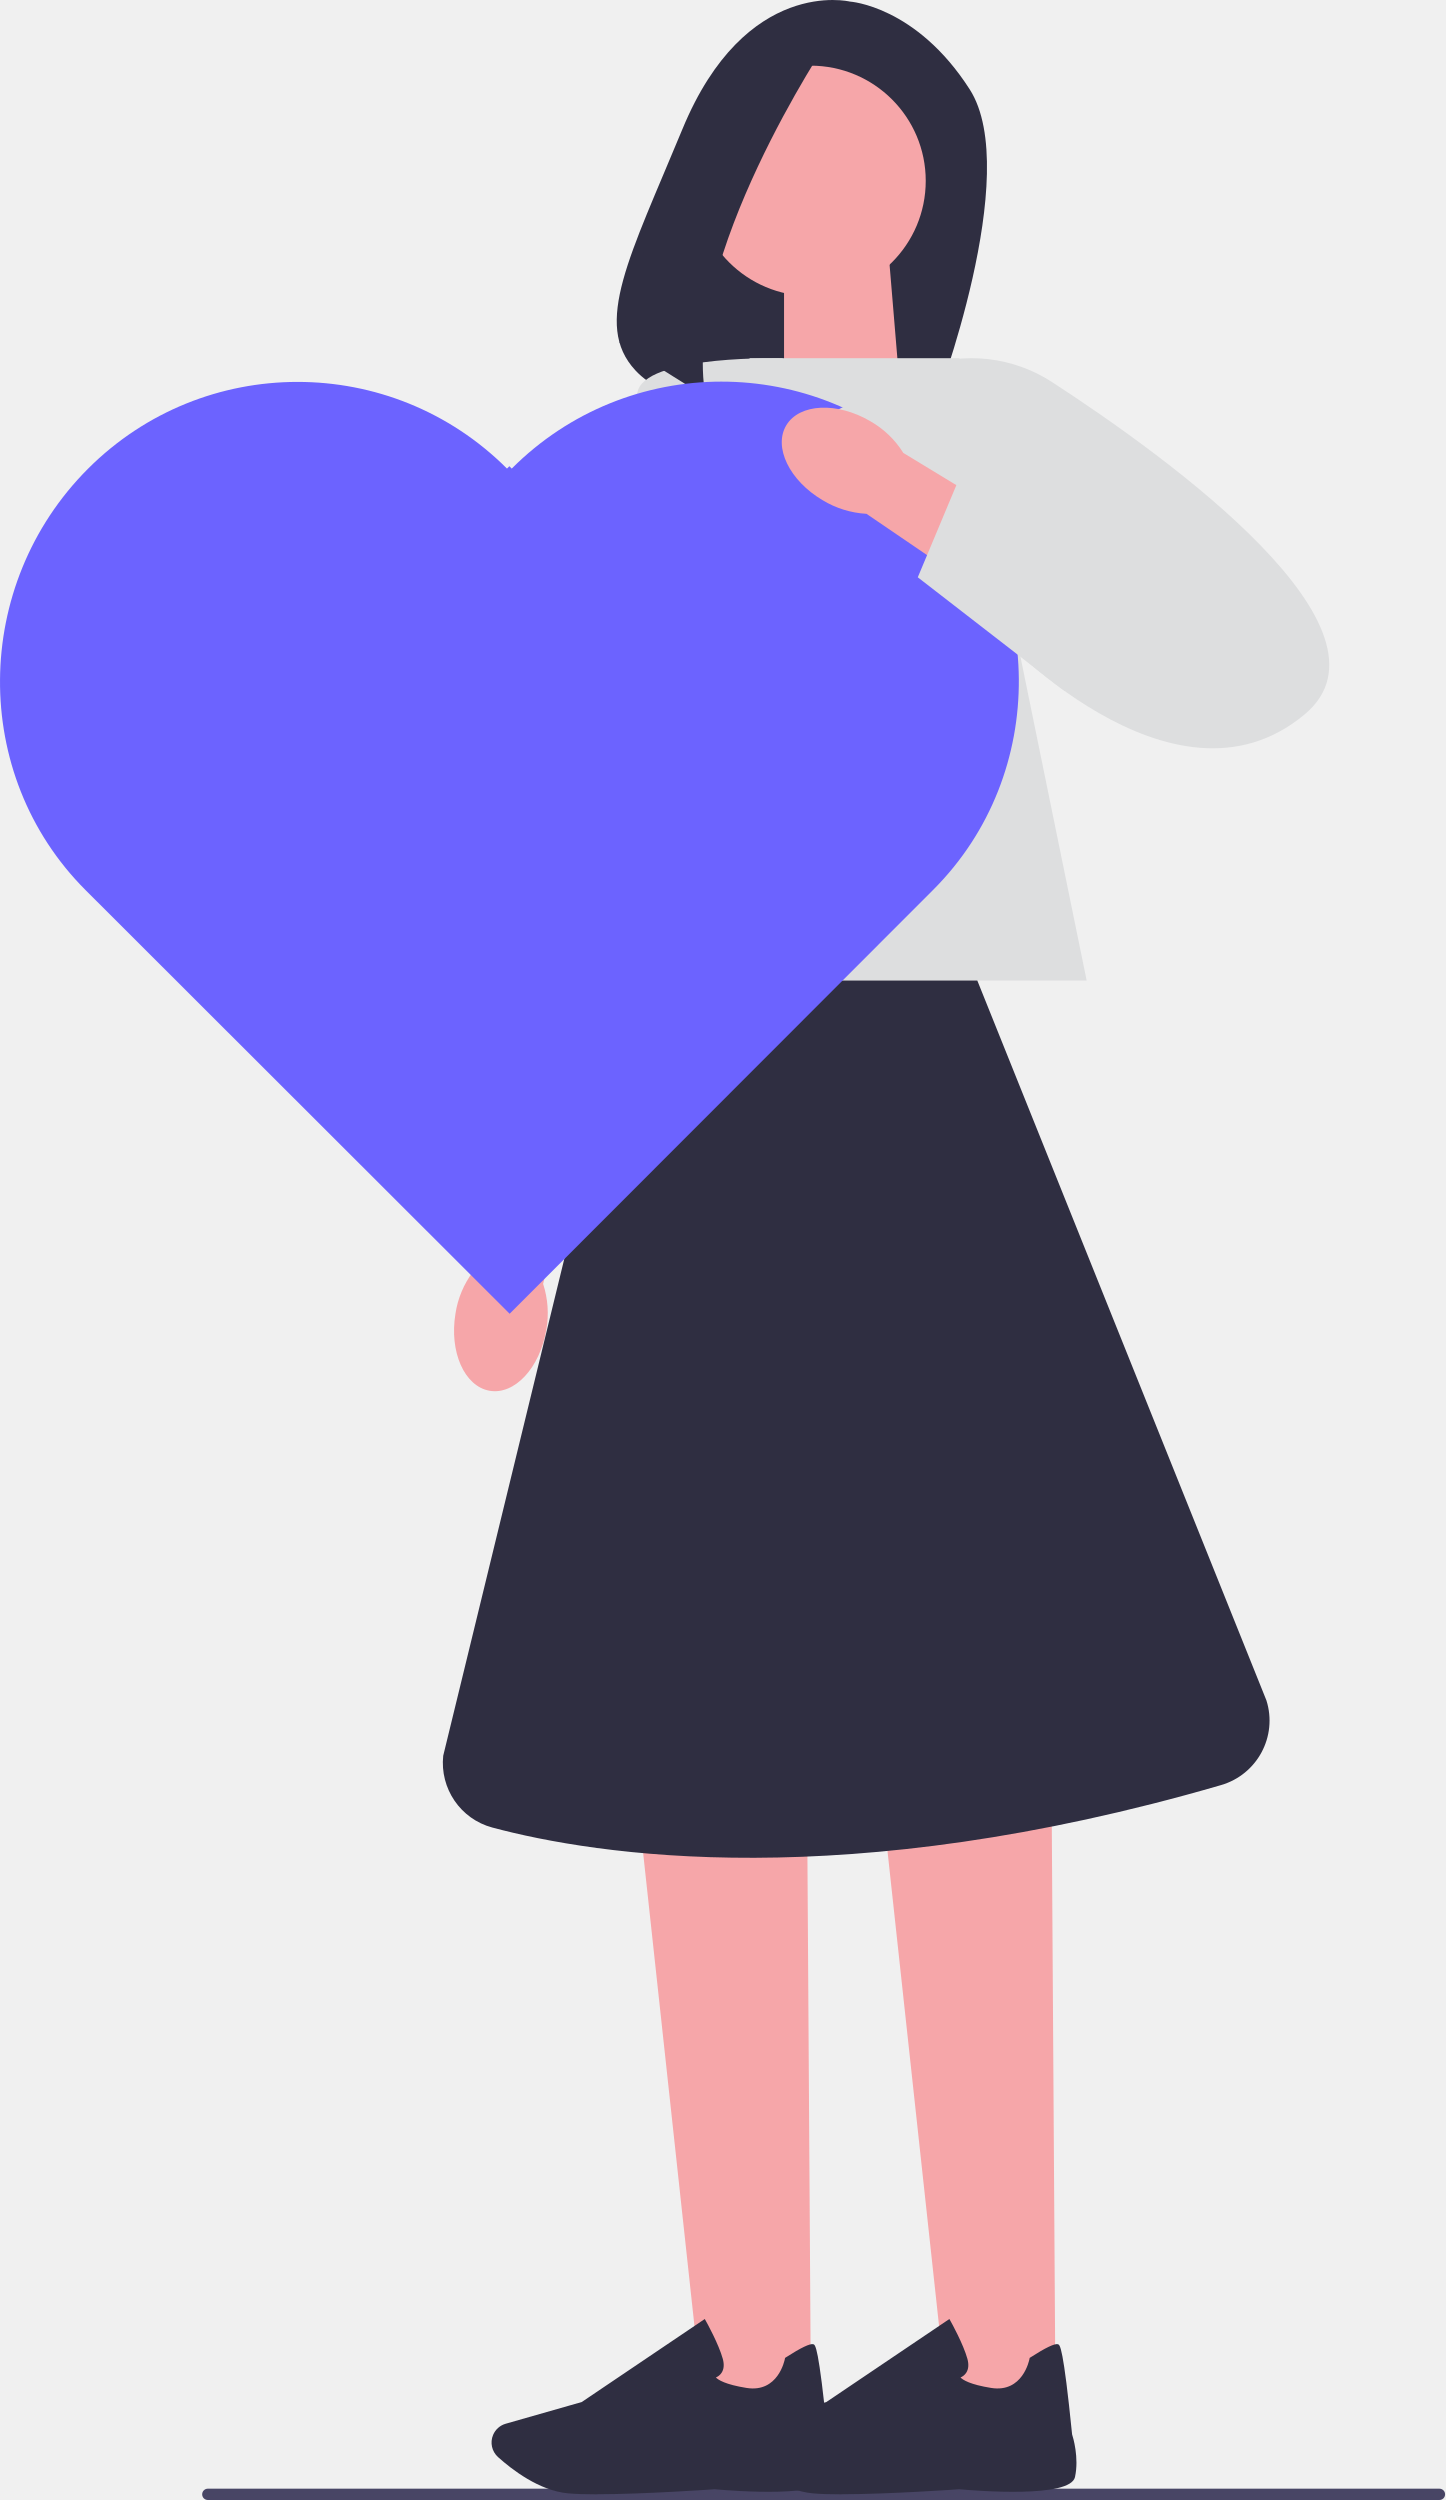
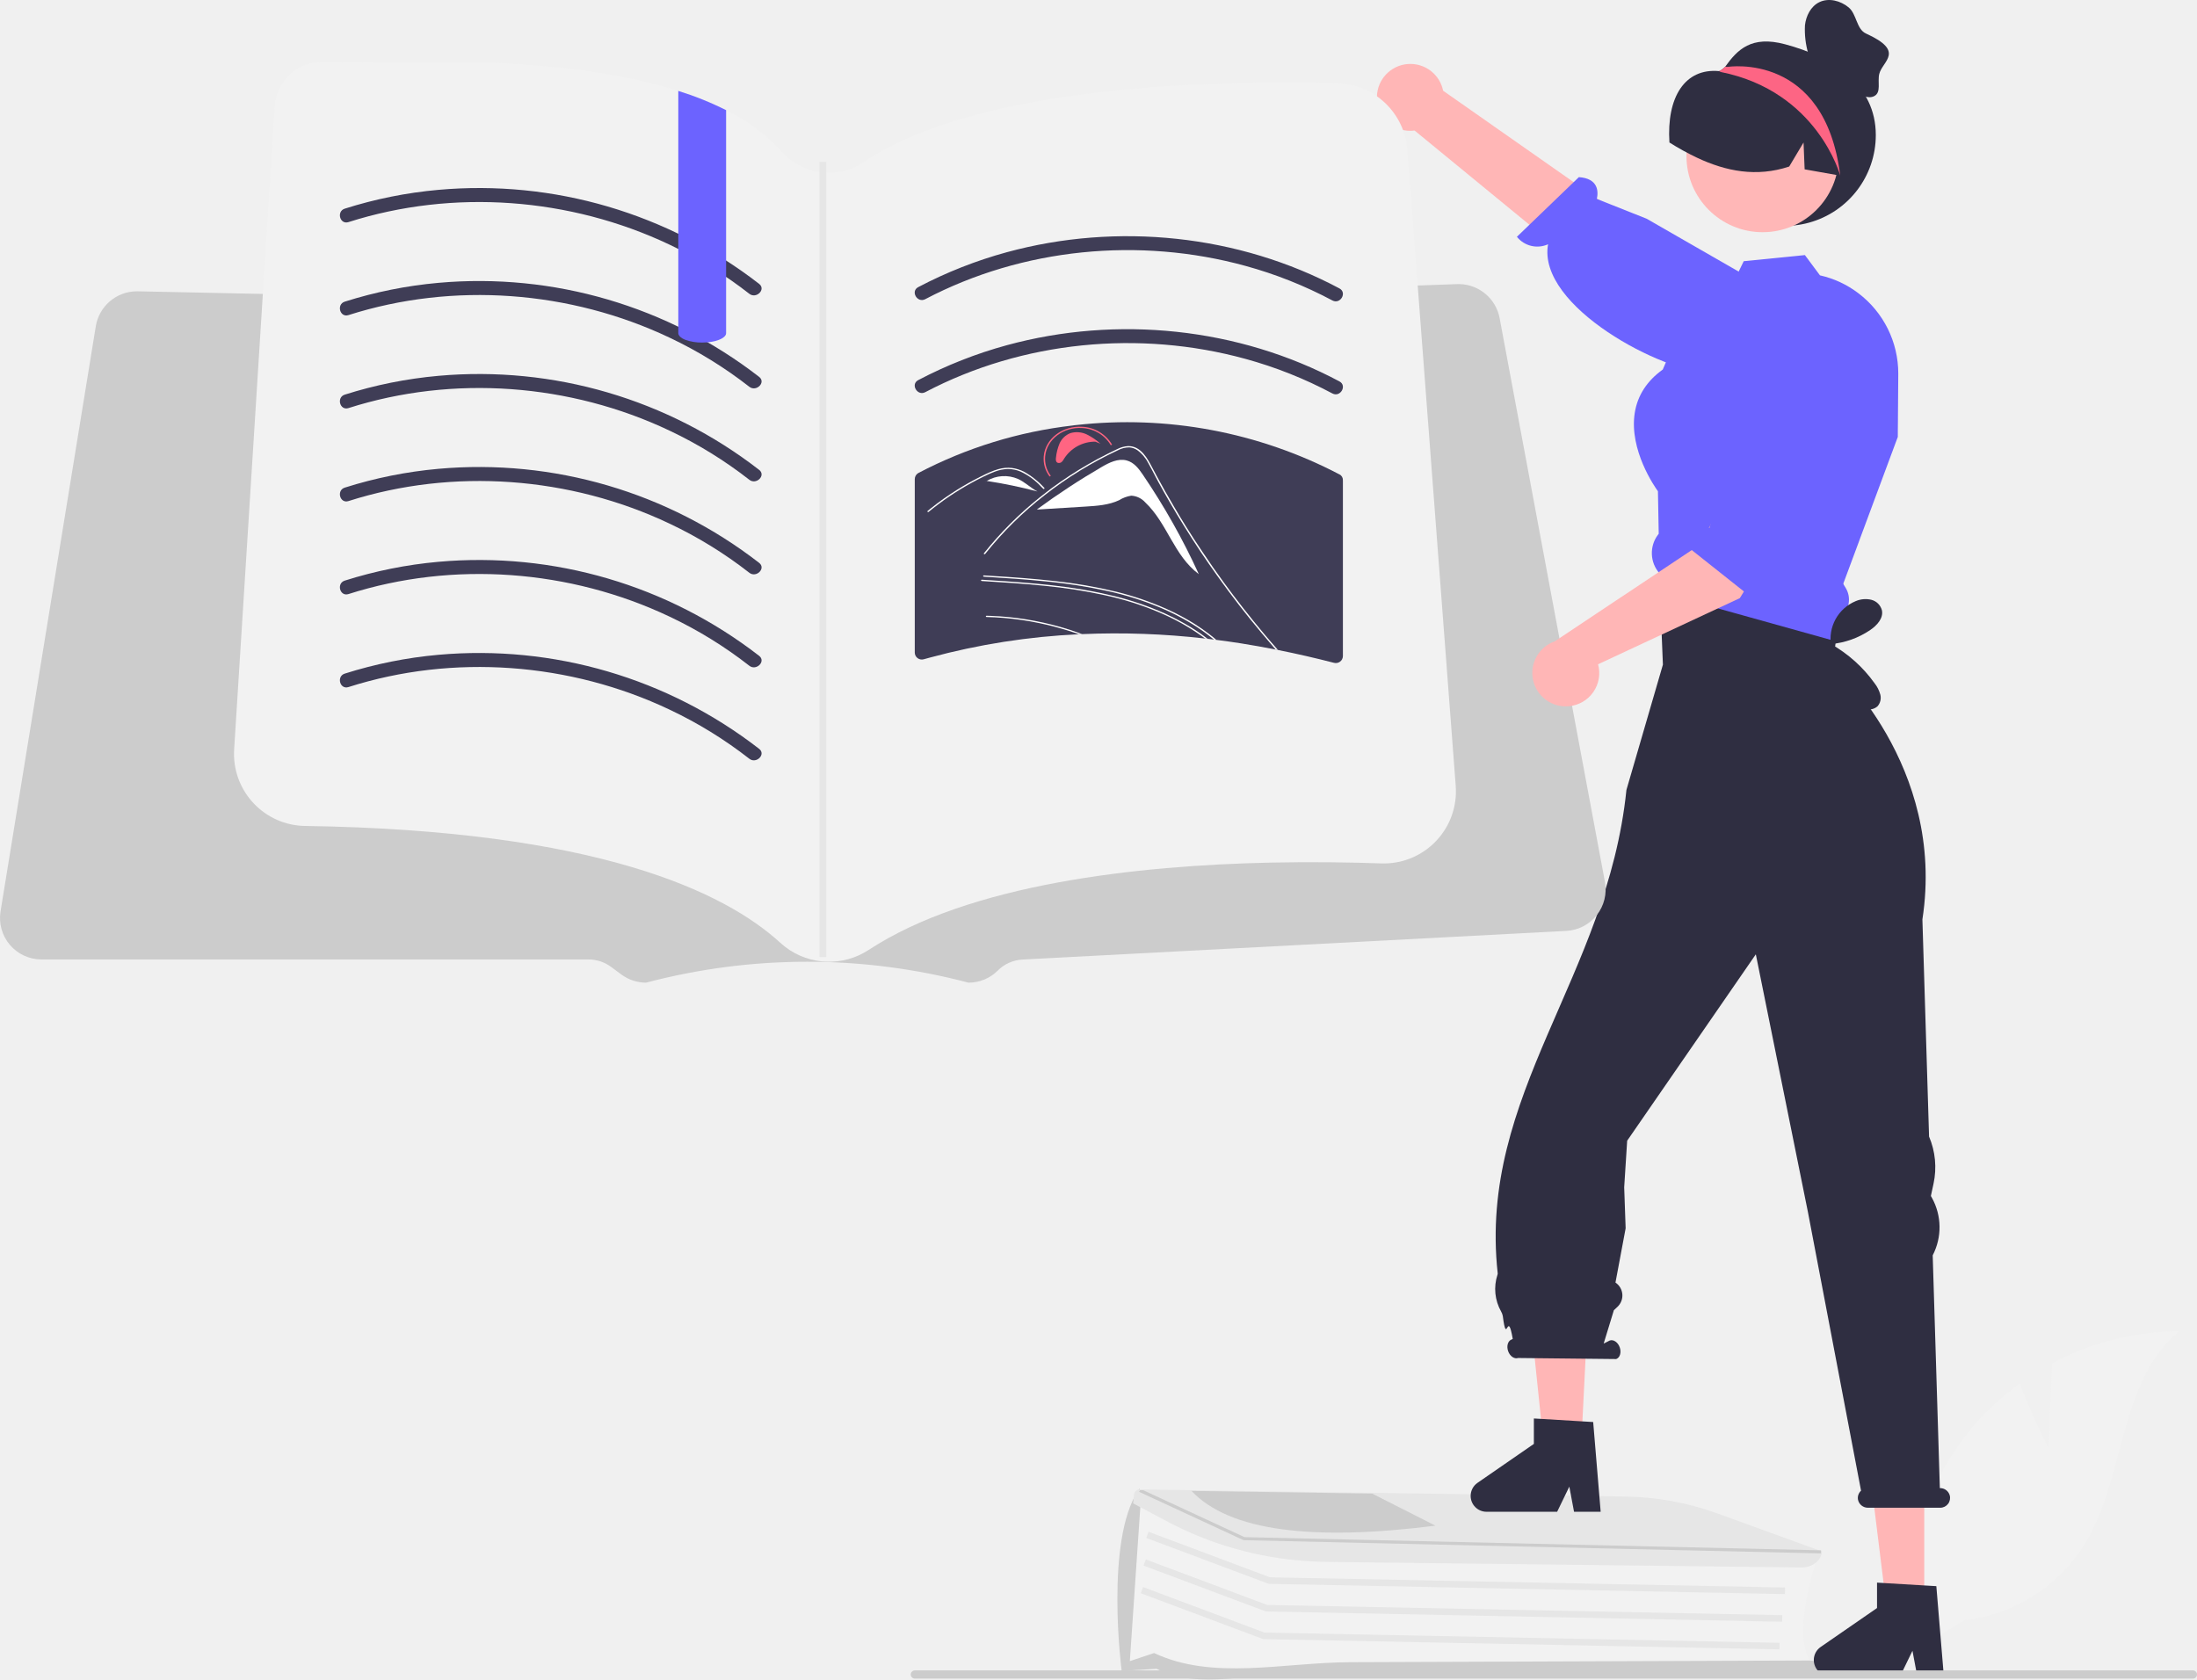
- <svg xmlns="http://www.w3.org/2000/svg" width="303.71" height="525.42" viewBox="0 0 303.71 525.42">
-   <path d="m42.49,524.23c0,.66.53,1.19,1.19,1.19h258.84c.66,0,1.19-.53,1.19-1.19s-.53-1.19-1.19-1.19H43.68c-.66,0-1.19.53-1.19,1.19Z" fill="#484565" />
-   <path d="m178.61.33s-21.91-5.31-35.17,26.77c-11.05,26.74-18.89,41.02-9.92,50.72,3.21,3.47,7.79,5.34,12.51,5.5l50.5,1.66s18.54-48.62,7.27-66.2C192.53,1.19,178.61.33,178.61.33Z" fill="#2f2e41" />
-   <polygon points="189.07 80.94 164.78 88.93 164.78 53.96 186.82 53.96 189.07 80.94" fill="#f6a6a9" />
-   <polygon points="170.43 504.69 147.67 504.69 134.48 383.11 169.65 383.11 170.43 504.69" fill="#f6a6a9" />
-   <path d="m125.51,524.23c-2.39,0-4.52-.06-6.13-.21-6.05-.55-11.81-5.01-14.71-7.62-1.3-1.17-1.72-3.04-1.04-4.65h0c.49-1.16,1.46-2.02,2.66-2.36l15.97-4.56,25.86-17.45.29.52c.11.19,2.65,4.77,3.5,7.86.32,1.18.24,2.16-.25,2.91-.34.53-.81.83-1.2,1,.47.49,1.94,1.48,6.45,2.2,6.6,1.05,7.98-5.79,8.04-6.08l.04-.23.2-.13c3.14-2.02,5.07-2.94,5.74-2.75.42.12,1.11.33,2.98,18.95.19.58,1.5,4.87.61,8.96-.97,4.46-20.44,2.92-24.34,2.57-.11.01-14.69,1.05-24.68,1.05v.02h.01Z" fill="#2f2e41" />
-   <polygon points="221.83 504.69 199.08 504.69 185.88 383.11 221.05 383.11 221.83 504.69" fill="#f6a6a9" />
-   <path d="m176.92,524.23c-2.39,0-4.52-.06-6.13-.21-6.05-.55-11.81-5.01-14.71-7.62-1.3-1.17-1.72-3.04-1.04-4.65h0c.49-1.16,1.46-2.02,2.66-2.36l15.97-4.56,25.86-17.45.29.52c.11.19,2.65,4.77,3.5,7.86.32,1.18.24,2.16-.25,2.91-.34.53-.81.83-1.2,1,.47.49,1.94,1.48,6.45,2.2,6.6,1.05,7.98-5.79,8.04-6.08l.04-.23.2-.13c3.14-2.02,5.07-2.94,5.74-2.75.42.12,1.11.33,2.98,18.95.19.58,1.5,4.87.61,8.96-.97,4.46-20.44,2.92-24.34,2.57-.11.01-14.69,1.05-24.68,1.05v.02h.01Z" fill="#2f2e41" />
-   <polygon points="228.38 206.07 117.82 206.07 157.56 75.28 201.64 75.28 228.38 206.07" fill="#dddedf" />
-   <path id="uuid-6592dc9a-218f-4717-a881-f4d217a1aa1a-36" d="m114.81,279.46c-1.32,8.01-6.66,13.76-11.93,12.83-5.27-.93-8.48-8.17-7.16-16.18.48-3.21,1.75-6.24,3.7-8.85l6.02-33.87,16.39,3.43-7.68,33.02c1.01,3.12,1.24,6.42.67,9.62h0Z" fill="#f6a6a9" />
-   <path d="m164.52,75.3s-27.46-.72-30.35,6.5c-2.89,7.23-36.85,179.21-36.85,179.21h22.4s44.8-185.71,44.8-185.71Z" fill="#dddedf" />
-   <circle cx="170.35" cy="38.01" r="24.21" fill="#f6a6a9" />
-   <path d="m174.15,8.32s-31.08,46.23-25.85,75.07l-18.08-11.33s12.73-58.38,31.7-62.91l12.23-.84h0s0,.01,0,.01Z" fill="#2f2e41" />
-   <path d="m205.4,206.07h-72.55l-39.7,162.93c-.73,6.88,3.63,13.3,10.32,15.09,21.78,5.83,74.04,14.1,153.15-8.92,7.61-2.21,11.93-10.24,9.54-17.8l-60.76-151.29h0s0-.01,0-.01Z" fill="#2f2e41" />
-   <path d="m107.55,98.48l-.5-.5-.5.5c-24.33-24.31-63.76-24.28-88.07.05-24.31,24.34-24.8,64.26-.47,88.57h0l89.1,89.01,89.04-89.12h0c24.31-24.34,23.8-64.26-.52-88.57-24.33-24.31-63.76-24.28-88.07.05h0s0,0,0,0Z" fill="#6c63ff" />
-   <path d="m173.35,87.52l20.1-10.31c9.19-3.4,19.44-2.26,27.66,3.09,25,16.26,74.28,52.11,53.1,69.83-27.91,23.36-65.64-18.07-65.64-18.07l-35.22-44.54h0Z" fill="#dddedf" />
-   <path id="uuid-2fa4a511-b98c-4980-b5ed-c47ea2f05872-37" d="m172.91,105.14c-6.99-4.12-10.42-11.18-7.65-15.77,2.77-4.58,10.68-4.95,17.68-.83,2.82,1.61,5.19,3.89,6.91,6.65l29.4,17.86-9.12,14.04-28.02-19.1c-3.28-.19-6.44-1.17-9.21-2.86h.01Z" fill="#f6a6a9" />
-   <polygon points="192.89 121.33 201.25 101.36 242.1 114.88 223.83 145.29 192.89 121.33" fill="#dddedf" />
+ <svg xmlns="http://www.w3.org/2000/svg" data-name="Layer 1" width="669.175" height="511.628" viewBox="0 0 669.175 511.628">
+   <path d="M889.314,635.23l1.144-25.719a83.066,83.066,0,0,1,38.745-9.808c-18.608,15.214-16.283,44.541-28.899,65a49.964,49.964,0,0,1-36.639,23.089l-15.572,9.534a83.724,83.724,0,0,1,17.647-67.845,80.874,80.874,0,0,1,14.863-13.81C884.332,625.505,889.314,635.23,889.314,635.23Z" transform="translate(-265.4125 -194.1858)" fill="#f2f2f2" />
+   <path d="M653.173,703.729c-7.931-.564-10,1-22,0h-22l2.862-52.648,34.634,13.878,172.114,4.225-.101.292c-.078.225-7.719,22.577-1.746,31.042l.248.35-.483.005L658.813,702.32C657.089,702.336,654.883,703.85,653.173,703.729Z" transform="translate(-265.4125 -194.1858)" fill="#f2f2f2" />
+   <path d="M662.101,704.417c-15.322-1.09-31.187,4.866-44.428-1.858l-10.585.641-.03-.089c-.082-.244-5.082-39.586,5.026-54.839l.445-.672.348,3.613-3.332,49.008,7.386-2.465c17.937,8.443,39.27,2.867,59.8,2.789l139.714-.516c2.927-.01,5.365,1.99,5.443,4.459l.008.241L670.54,704.717Q666.306,704.717,662.101,704.417Z" transform="translate(-265.4125 -194.1858)" fill="#ccc" />
+   <polygon points="543.667 485.616 386.44 482.491 386.279 482.431 349.132 468.509 349.834 466.636 386.821 480.499 543.707 483.616 543.667 485.616" fill="#e6e6e6" />
+   <polygon points="542.828 494.035 385.601 490.91 385.441 490.85 348.293 476.928 348.995 475.055 385.983 488.918 542.868 492.035 542.828 494.035" fill="#e6e6e6" />
+   <polygon points="541.989 502.455 384.762 499.329 384.602 499.269 347.454 485.346 348.156 483.473 385.144 497.337 542.029 500.455 541.989 502.455" fill="#e6e6e6" />
+   <path d="M663.187,669.727a105.217,105.217,0,0,1-41.733-11.775l-10.898-5.78.285-2.857a1.729,1.729,0,0,1,1.838-1.402l.962.012L760.269,650.082a85.935,85.935,0,0,1,28.133,5.106l31.948,11.599-.017.169c-.268,2.692-2.983,4.772-6.18,4.735l-144.434-1.693Q666.441,669.96,663.187,669.727Z" transform="translate(-265.4125 -194.1858)" fill="#e6e6e6" />
+   <polygon points="554.63 473.22 554.597 473.218 378.763 469.189 378.641 469.133 346.939 454.452 347.261 453.961 348.224 453.973 379.057 468.259 553.261 472.247 554.657 472.28 554.63 473.22" fill="#ccc" />
+   <path d="M683.347,649.186l-2.232-.032-50.392-.745-2.388-.033c11.514,12.258,36.972,15.325,74.288,10.576Z" transform="translate(-265.4125 -194.1858)" fill="#ccc" />
+   <polygon points="559.613 161.814 562.687 168.965 557.663 194.36 506.408 187.234 506.817 156.267 507.846 149.485 559.613 161.814" fill="#ffb6b6" />
+   <polygon points="586.094 490.943 574.786 490.943 569.404 447.327 586.094 447.327 586.094 490.943" fill="#ffb6b6" />
+   <path d="M817.871,699.891a4.835,4.835,0,0,0,4.831,4.831h21.513l3.708-7.655,1.44,7.655h8.109l-2.279-27.342-3.686-.215-12.384-.737-1.996-.125v7.746L819.957,695.91A4.838,4.838,0,0,0,817.871,699.891Z" transform="translate(-265.4125 -194.1858)" fill="#2f2e41" />
+   <polygon points="481.576 440.943 470.268 440.943 463.616 376.73 484.863 375.461 481.576 440.943" fill="#ffb6b6" />
+   <path d="M713.352,649.891a4.835,4.835,0,0,0,4.831,4.831h21.513l3.708-7.655,1.44,7.655h8.108l-2.279-27.342-3.289-.193-12.599-.76-2.177-.125v7.746L715.438,645.91A4.838,4.838,0,0,0,713.352,649.891Z" transform="translate(-265.4125 -194.1858)" fill="#2f2e41" />
+   <path d="M856.306,647.516h-.044l-2.175-70.919a18.544,18.544,0,0,0-.243-17.524l-.311-.564.807-3.742a23.836,23.836,0,0,0-1.362-14.346l-2.029-66.154c7.248-46.974-27.294-77.609-27.294-77.609l3.175-24.62-55.87,1.27.95,23.351-11.109,38.168c-5.846,56.96-45.194,92.762-39.213,147.231a1.04,1.04,0,0,1-.068.46,13.906,13.906,0,0,0,1.123,11.222,4.244,4.244,0,0,1,.506,1.392c1.232,9.549,1.393-2.53,3.025,6.935l-.318.161c-1.144.395-1.635,1.98-1.096,3.54s1.902,2.505,3.046,2.11l29.867.319c1.144-.395,1.635-1.98,1.096-3.54-.538-1.56-1.902-2.505-3.046-2.11l-1.858.94,3.109-10.171,1.09-1.017a4.737,4.737,0,0,0-.602-7.402l0,0,3.097-16.528-.44-12.5.906-14.181L800.212,484.904l15.855,78.438L832.263,648.306a2.968,2.968,0,0,0-.929,2.753,3.077,3.077,0,0,0,3.066,2.435h21.986a2.995,2.995,0,0,0,2.884-3.791A3.031,3.031,0,0,0,856.306,647.516Z" transform="translate(-265.4125 -194.1858)" fill="#2f2e41" />
+   <path d="M836.755,235.326a27.662,27.662,0,1,1-47.578-19.186l.133-.133c.221-.232.443-.465.675-.686a.011.011,0,0,0,.011-.011,5.805,5.805,0,0,0,.874-.786c3.734-5.218,7.968-9.593,18.223-6.86C823.858,211.6,836.755,220.046,836.755,235.326Z" transform="translate(-265.4125 -194.1858)" fill="#2f2e41" />
+   <path d="M684.804,223.484a10.132,10.132,0,0,0,11.479,10.47l71.338,58.547L778.517,273.349,704.968,221.822a10.187,10.187,0,0,0-20.164,1.662Z" transform="translate(-265.4125 -194.1858)" fill="#ffb6b6" />
+   <path d="M797.743,309.767s-.022-2.109-11.362-2.027c-14.077.101-52.846-20.109-49.454-39.142a7.96,7.96,0,0,1-9.489-2.276l18.874-18.172c5.923.4,5.983,4.363,5.476,6.639l15.168,6.027,39.506,22.697-6.976,22.799Z" transform="translate(-265.4125 -194.1858)" fill="#6c63ff" />
+   <circle cx="536.866" cy="47.54" r="23.195" fill="#ffb7b7" />
+   <path d="M770.399,357.098a9.312,9.312,0,0,0,.454,11.726c.011.68.113,1.338,1.077,3.776a4.268,4.268,0,0,0,.442.669,1.66,1.66,0,0,0,.102.147,7.711,7.711,0,0,0,4.026,2.71l42.459,11.851,5.614,1.565.987.272.544-7.666a6.864,6.864,0,0,0,1.508-8.812l-.782-1.293,4.559-12.259.442-1.213,11.624-31.289.011-2.087.023-2.155.113-15.038a30.676,30.676,0,0,0-12.134-24.473,30.148,30.148,0,0,0-11.624-5.443l-.091-.011-4.593-6.181-18.633,1.86-1.542,3.164-1.871,3.811-13.507,8.04-4.616,10.728-3.119,7.258c-4.831,3.47-7.712,7.927-8.54,13.235-1.769,11.273,6.124,22.557,7.065,23.849l.238,12.94Z" transform="translate(-265.4125 -194.1858)" fill="#6c63ff" />
+   <path d="M826.553,247.807c-.21-.033-.42-.078-.631-.111-3.618-.642-7.236-1.272-10.843-1.925l-.332-8.177-4.37,7.325c-9.969,3.308-19.297,1.438-28.071-2.689a79.25,79.25,0,0,1-8.409-4.636c-.891-13.829,4.7-22.682,15.103-21.753.38.034.653-.354.985-.52a.011.011,0,0,0,.011-.011c.564-.266,1.14-.52,1.715-.752a25.551,25.551,0,0,1,26.821,5.2C825.613,226.519,828.8,237.683,826.553,247.807Z" transform="translate(-265.4125 -194.1858)" fill="#2f2e41" />
+   <path d="M825.923,247.696s-6.871-25.648-36.325-31.567c-.033-.011-.144-.055-.288-.122-.088-.055-.199-.111-.31-.166.332-.188.653-.354.985-.52a.011.011,0,0,0,.011-.011c.288-.266.575-.531.874-.786l.841.033S821.264,209.877,825.923,247.696Z" transform="translate(-265.4125 -194.1858)" fill="#fd6584" />
+   <path d="M837.254,409.374a3.913,3.913,0,0,1-4.016.65,9.314,9.314,0,0,1-3.432-2.51,32.359,32.359,0,0,1-7.918-14.271l1.273-2.264A12.428,12.428,0,0,1,830.646,377.304a7.663,7.663,0,0,1,4.722-.411,4.476,4.476,0,0,1,3.254,3.223c.49,2.421-1.527,4.608-3.57,5.998a25.399,25.399,0,0,1-11.956,4.278,41.192,41.192,0,0,1,13.269,11.908,9.757,9.757,0,0,1,1.756,3.446A3.923,3.923,0,0,1,837.254,409.374Z" transform="translate(-265.4125 -194.1858)" fill="#2f2e41" />
+   <path id="be339808-9edc-488a-82d9-9b8c80f783b0-379" data-name="f02c4e45-f306-4b42-b3ad-5ddd3016d7d2" d="M544.06,705.545h389.281a1.247,1.247,0,0,0,0-2.494H544.059a1.247,1.247,0,1,0,0,2.494h0Z" transform="translate(-265.4125 -194.1858)" fill="#ccc" />
+   <path d="M647.444,384.955v.651c-1.402-1.643-2.833-3.272-4.249-4.901q-.892-1.02-1.785-2.04-3.782-4.292-7.606-8.555c-2.564-2.833-5.128-5.666-7.72-8.484-.623-.68-1.246-1.36-1.884-2.04a14.662,14.662,0,0,0-1.657-1.587,6.15,6.15,0,0,0-2.025-1.119,5.078,5.078,0,0,0-2.606-.028c-.978.227-1.912.581-2.861.878-.978.326-1.941.637-2.918.949-1.955.637-3.895,1.275-5.85,1.912a.194.194,0,0,1-.252-.107l-.003-.007a.197.197,0,0,1,.142-.269c.482-.156.977-.312,1.473-.468,1.969-.651,3.923-1.289,5.892-1.926.977-.326,1.954-.637,2.932-.949a8.762,8.762,0,0,1,2.833-.567,6.409,6.409,0,0,1,4.164,1.955c.609.567,1.162,1.161,1.714,1.771q.977,1.062,1.955,2.125,3.93,4.292,7.804,8.612,3.888,4.334,7.706,8.683.276.319.552.637C644.626,381.697,646.028,383.326,647.444,384.955Z" transform="translate(-265.4125 -194.1858)" fill="#fff" />
+   <path d="M622.324,360.61a4.788,4.788,0,0,0-2.063-1.533l-.805.028a85.054,85.054,0,0,0,24.329,24.758Q633.054,372.237,622.324,360.61Z" transform="translate(-265.4125 -194.1858)" fill="#fff" />
+   <path d="M754.254,462.841,722.166,291.031a12.726,12.726,0,0,0-12.086-10.298q-.389-.009-.778,0l-21.859.784-2.353.086-10.909.392-2.353.081-7.017.254L523.314,287.41c-.213.012-.432.012-.646.006l-31.707-.663-11.734-.242-.375-.006-8.661-.185-75.465-1.568-20.008-.421-9.866-.202-2.364-.052-11.249-.231-2.358-.052-11.509-.236-2.358-.052-12.645-.265-1.984-.04-11.278-.236-1.782-.035h-.259a12.692,12.692,0,0,0-12.466,10.598L265.579,471.812a12.624,12.624,0,0,0,12.46,14.657H444.7a11.549,11.549,0,0,1,6.815,2.249l3.16,2.341a12.739,12.739,0,0,0,7.513,2.479,192.439,192.439,0,0,1,98.218,0,12.548,12.548,0,0,0,8.932-3.702,11.457,11.457,0,0,1,7.496-3.338l165.669-8.73a12.625,12.625,0,0,0,11.751-14.928Z" transform="translate(-265.4125 -194.1858)" fill="#ccc" />
+   <path d="M708.853,436.049a21.976,21.976,0,0,1-22.75,21.16c-9.62-.34-21.1-.51-33.56-.25-40.69.87-91.81,6.47-122.56,26.61a21.966,21.966,0,0,1-13.05,3.58c-.34-.02-.67-.04-1.01-.07a21.928,21.928,0,0,1-12.84-5.69c-16.94-15.5-55.79-34.27-144.72-35.59-.37,0-.73-.02-1.09-.04a21.964,21.964,0,0,1-20.54-23.32l8.74-138.71,1.31-20.79,2.3-36.37a14.443,14.443,0,0,1,14.4-13.53h.09l52.98.31q33.48,1.515,55.46,8.53a95.875,95.875,0,0,1,14.56,5.86,55.975,55.975,0,0,1,16.94,12.65,19.119,19.119,0,0,0,11.5,6.21,18.276,18.276,0,0,0,2.08.19,19.057,19.057,0,0,0,11.53-3.3c34.61-23.19,105.14-24.95,144.09-23.95a21.931,21.931,0,0,1,21.36,20.31l1.58,20.69,1.57,20.63,9.06,119.23,2.52,33.17A22.806,22.806,0,0,1,708.853,436.049Z" transform="translate(-265.4125 -194.1858)" fill="#f2f2f2" />
+   <path d="M371.544,261.848c31.927-10.186,67.546-7.489,97.793,6.861a128.768,128.768,0,0,1,24.302,14.968c2.127,1.67,5.155-1.317,3.005-3.005a139.187,139.187,0,0,0-97.705-28.652,133.697,133.697,0,0,0-28.523,5.73c-2.595.828-1.486,4.932,1.13,4.097Z" transform="translate(-265.4125 -194.1858)" fill="#3f3d56" />
+   <path d="M547.228,285.325c29.684-15.602,65.229-19.005,97.504-10.148a128.521,128.521,0,0,1,26.512,10.541c2.412,1.287,4.561-2.38,2.145-3.669-30.76-16.413-67.684-20.192-101.274-11.042a133.658,133.658,0,0,0-27.031,10.649C542.661,282.929,544.807,286.598,547.228,285.325Z" transform="translate(-265.4125 -194.1858)" fill="#3f3d56" />
+   <path d="M547.228,313.654c29.684-15.602,65.229-19.005,97.504-10.148a128.519,128.519,0,0,1,26.512,10.541c2.412,1.287,4.561-2.38,2.145-3.669-30.76-16.413-67.684-20.192-101.274-11.042a133.658,133.658,0,0,0-27.031,10.649c-2.422,1.273-.276,4.942,2.145,3.669Z" transform="translate(-265.4125 -194.1858)" fill="#3f3d56" />
+   <path d="M674.428,340.462a1.821,1.821,0,0,0-1.047-1.761,139.35,139.35,0,0,0-80.222-15.026c-.173.014-.333.042-.52.055h-.007a4.253,4.253,0,0,0-.506.076,134.222,134.222,0,0,0-47.042,14.499,2.144,2.144,0,0,0-1.047,1.845v52.846a2.144,2.144,0,0,0,2.69,2.039c.652-.187,1.304-.367,1.969-.541a210.619,210.619,0,0,1,45.35-7.094c.326-.014.652-.028.992-.042a237.569,237.569,0,0,1,37.41,1.345,7.801,7.801,0,0,1,.777.083c.638.069,1.29.146,1.928.229.257.028.499.055.735.097,2.482.312,4.944.666,7.413,1.047q5.346.853,10.693,1.9c.222.042.451.097.68.139,5.721,1.137,11.414,2.455,17.079,3.911a2.153,2.153,0,0,0,2.69-2.053V340.545A.176.176,0,0,0,674.428,340.462Z" transform="translate(-265.4125 -194.1858)" fill="#3f3d56" />
+   <path d="M596.49,326.556a6.988,6.988,0,0,0-5.007-.44,5.934,5.934,0,0,0-3.335,3.136,15.083,15.083,0,0,0-1.098,4.314c-.088.584-.094,1.321.493,1.593a1.243,1.243,0,0,0,1.261-.25,3.729,3.729,0,0,0,.738-1.03,11.215,11.215,0,0,1,9.474-5.151l1.569.625A18.581,18.581,0,0,0,596.49,326.556Z" transform="translate(-265.4125 -194.1858)" fill="#ff6582" />
+   <path d="M613.469,338.736c-1.217-1.792-2.66-3.706-4.919-4.291-2.616-.678-5.304.669-7.584,1.997a221.538,221.538,0,0,0-19.666,12.898l.007.07,14.675-.901c3.534-.217,7.19-.464,10.313-1.952a9.726,9.726,0,0,1,3.684-1.372,6.156,6.156,0,0,1,4.267,2.056c6.763,6.411,8.721,16.214,16.308,21.846A206.083,206.083,0,0,0,613.469,338.736Z" transform="translate(-265.4125 -194.1858)" fill="#fff" />
+   <path d="M595.04,387.357c-.34.014-.666.028-.991.043-2.365-.85-4.787-1.601-7.238-2.252-1.587-.425-3.201-.807-4.816-1.133-1.827-.396-3.668-.708-5.51-.977a88.116,88.116,0,0,0-10.581-.892.192.192,0,1,1,0-.382c.453,0,.906.014,1.346.043a88.236,88.236,0,0,1,10.595,1.034c1.827.297,3.654.651,5.468,1.048,1.643.368,3.286.779,4.901,1.232Q591.676,386.097,595.04,387.357Z" transform="translate(-265.4125 -194.1858)" fill="#fff" />
+   <path d="M635.89,389.114c-.241-.043-.482-.071-.737-.099-.977-.807-1.969-1.572-3.003-2.323-1.289-.935-2.62-1.813-3.98-2.634a70.673,70.673,0,0,0-9.405-4.787A93.783,93.783,0,0,0,602.873,374.255a158.136,158.136,0,0,0-18.795-2.946c-6.317-.652-12.663-1.048-19.008-1.445-.269-.014-.283-.411,0-.397.793.057,1.587.099,2.394.156,6.416.397,12.833.85,19.207,1.572a146.424,146.424,0,0,1,18.767,3.258,91.279,91.279,0,0,1,15.382,5.283,69.943,69.943,0,0,1,8.272,4.405c1.685,1.062,3.315,2.196,4.872,3.399C634.615,388.051,635.266,388.561,635.89,389.114Z" transform="translate(-265.4125 -194.1858)" fill="#fff" />
+   <path d="M633.227,388.788a7.698,7.698,0,0,0-.779-.085c-.297-.241-.609-.467-.921-.694a64.772,64.772,0,0,0-6.813-4.263,72.163,72.163,0,0,0-6.587-3.159,92.525,92.525,0,0,0-15.892-5.014,158.11,158.11,0,0,0-18.796-2.946c-6.317-.652-12.663-1.048-19.008-1.445-.269-.028-.269-.411,0-.397.807.057,1.6.099,2.394.156,6.416.396,12.833.85,19.207,1.572a146.393,146.393,0,0,1,18.767,3.258,90.804,90.804,0,0,1,15.382,5.283c1.87.85,3.697,1.771,5.482,2.776A57.987,57.987,0,0,1,633.227,388.788Z" transform="translate(-265.4125 -194.1858)" fill="#fff" />
+   <path d="M654.671,392.201c-.227-.043-.453-.099-.68-.142-.255-.269-.496-.552-.737-.836q-1.827-2.103-3.612-4.249c-4.688-5.581-9.136-11.331-13.328-17.195q-5.397-7.521-10.241-15.34c-1.544-2.465-3.031-4.957-4.49-7.479q-1.7-2.932-3.315-5.878c-.312-.567-.609-1.133-.906-1.7-.694-1.332-1.388-2.677-2.125-3.994a11.287,11.287,0,0,0-3.428-4.079,5.016,5.016,0,0,0-2.436-.836,7.366,7.366,0,0,0-3.513.906,114.451,114.451,0,0,0-22.28,13.668,107.685,107.685,0,0,0-18.102,17.889c-.17.198-.538.014-.382-.198.637-.793,1.289-1.586,1.94-2.365a108.582,108.582,0,0,1,17.125-16.274c.014-.014.043-.028.057-.042.552-.439,1.105-.864,1.671-1.275a115.917,115.917,0,0,1,10.935-7.139q2.889-1.679,5.906-3.187c.496-.255,1.006-.51,1.515-.751.51-.255,1.02-.496,1.53-.737a8.338,8.338,0,0,1,3.244-.892c3.938-.057,5.963,3.909,7.365,6.586.439.836.893,1.671,1.332,2.507,1.7,3.159,3.47,6.303,5.312,9.405,1.119,1.926,2.28,3.839,3.456,5.737,1.685,2.705,3.413,5.382,5.212,8.045a.014.014,0,0,0,.014.014h.001c2.082,3.144,4.249,6.232,6.487,9.306q5.758,7.882,12.068,15.411Q652.434,389.68,654.671,392.201Z" transform="translate(-265.4125 -194.1858)" fill="#fff" />
+   <path d="M604.138,329.646l-.392.171a10.691,10.691,0,0,0-8.636-5.229c-5.799-.412-10.893,3.453-11.356,8.614a8.531,8.531,0,0,0,1.724,5.938l-.364.215a8.884,8.884,0,0,1-1.796-6.184c.482-5.375,5.787-9.399,11.826-8.97A11.133,11.133,0,0,1,604.138,329.646Z" transform="translate(-265.4125 -194.1858)" fill="#ff6582" />
+   <path d="M575.484,340.089a10.459,10.459,0,0,0-9.525.606,150.154,150.154,0,0,1,15.456,3.211C579.307,342.806,577.658,341.083,575.484,340.089Z" transform="translate(-265.4125 -194.1858)" fill="#fff" />
+   <path d="M565.93,340.69l-.573.415c.194-.145.395-.281.602-.41Z" transform="translate(-265.4125 -194.1858)" fill="#fff" />
+   <path d="M583.189,343.095c-.228-.227-.455-.453-.685-.68a19.891,19.891,0,0,0-6.249-4.572,10,10,0,0,0-3.798-.784,11.985,11.985,0,0,0-3.943.766c-.594.211-1.174.451-1.746.706-.653.293-1.295.605-1.934.92q-1.799.886-3.551,1.85-3.486,1.918-6.754,4.128-1.694,1.146-3.318,2.368-1.51,1.135-2.96,2.33c-.207.17-.515-.105-.309-.275.255-.211.512-.421.77-.628q1.091-.878,2.218-1.723,2.054-1.543,4.214-2.966,3.359-2.215,6.95-4.129,1.794-.956,3.638-1.832c.371-.176.747-.348,1.126-.512a19.283,19.283,0,0,1,2.678-.97,10.644,10.644,0,0,1,4.044-.354,11.419,11.419,0,0,1,3.731,1.149,24.482,24.482,0,0,1,6.186,4.932C583.684,343.006,583.377,343.282,583.189,343.095Z" transform="translate(-265.4125 -194.1858)" fill="#fff" />
+   <path d="M371.544,290.177c31.927-10.186,67.546-7.489,97.793,6.861a128.767,128.767,0,0,1,24.302,14.968c2.127,1.67,5.155-1.317,3.005-3.005a139.187,139.187,0,0,0-97.705-28.652,133.697,133.697,0,0,0-28.523,5.73c-2.595.828-1.486,4.932,1.13,4.097Z" transform="translate(-265.4125 -194.1858)" fill="#3f3d56" />
+   <path d="M371.544,318.505c31.927-10.186,67.546-7.49,97.793,6.861a128.767,128.767,0,0,1,24.302,14.968c2.127,1.67,5.155-1.317,3.005-3.005a139.187,139.187,0,0,0-97.705-28.652,133.698,133.698,0,0,0-28.523,5.73c-2.595.828-1.486,4.932,1.13,4.097Z" transform="translate(-265.4125 -194.1858)" fill="#3f3d56" />
+   <path d="M371.544,346.833c31.927-10.186,67.546-7.489,97.793,6.861a128.768,128.768,0,0,1,24.302,14.968c2.127,1.67,5.155-1.317,3.005-3.005a139.187,139.187,0,0,0-97.705-28.652,133.697,133.697,0,0,0-28.523,5.73c-2.595.828-1.486,4.932,1.13,4.097Z" transform="translate(-265.4125 -194.1858)" fill="#3f3d56" />
+   <path d="M371.544,375.161c31.927-10.186,67.546-7.489,97.793,6.861a128.767,128.767,0,0,1,24.302,14.968c2.127,1.67,5.155-1.317,3.005-3.005a139.187,139.187,0,0,0-97.705-28.652,133.697,133.697,0,0,0-28.523,5.73c-2.595.828-1.486,4.932,1.13,4.097Z" transform="translate(-265.4125 -194.1858)" fill="#3f3d56" />
+   <path d="M371.544,403.49c31.927-10.186,67.546-7.49,97.793,6.861a128.765,128.765,0,0,1,24.302,14.968c2.127,1.67,5.155-1.317,3.005-3.005a139.187,139.187,0,0,0-97.705-28.652,133.698,133.698,0,0,0-28.523,5.73c-2.595.828-1.486,4.932,1.13,4.097Z" transform="translate(-265.4125 -194.1858)" fill="#3f3d56" />
+   <path d="M486.573,227.739v67.93c0,1.35-2.36,2.48-5.54,2.79a.22.22,0,0,0-.08.01c-.53.04-1.09.07-1.66.07a14.57,14.57,0,0,1-5.15-.84c-.15-.06-.3-.13-.45-.19-.14-.08-.29-.15-.43-.23-.79-.47-1.25-1.02-1.25-1.61v-73.79A95.875,95.875,0,0,1,486.573,227.739Z" transform="translate(-265.4125 -194.1858)" fill="#6c63ff" />
+   <rect x="249.599" y="49.308" width="2.08" height="242.235" fill="#e6e6e6" />
+   <path d="M743.313,409.32a10.132,10.132,0,0,0,8.849-12.771L795.339,376.394l25.994-42.049-20.432-8.249-17.536,33.884L738.981,389.557a10.187,10.187,0,0,0,4.332,19.763Z" transform="translate(-265.4125 -194.1858)" fill="#ffb6b6" />
+   <path d="M837.369,294.063s5.088,1.661-.497,11.531c-4.471,7.902-26.252,53.418-35.142,62.355a7.96,7.96,0,0,1-.992,9.708L780.215,361.371c-.392-5.923,3.528-6.511,5.851-6.311l4.721-16.733L807.254,297.048l26.458-4.251Z" transform="translate(-265.4125 -194.1858)" fill="#6c63ff" />
+   <path d="M837.812,216.694c.97-3.923,8.01-6.82-4.049-12.297-2.926-1.329-2.805-5.907-5.281-7.957s-6.101-3.001-8.978-1.568c-2.569,1.28-4.017,4.175-4.326,7.029a25.892,25.892,0,0,0,.981,8.512l-.234.342q7.165,5.483,14.33,10.965c1.755,1.343,4.05,2.75,6.017,1.742C838.5,222.321,837.211,219.123,837.812,216.694Z" transform="translate(-265.4125 -194.1858)" fill="#2f2e41" />
</svg>
